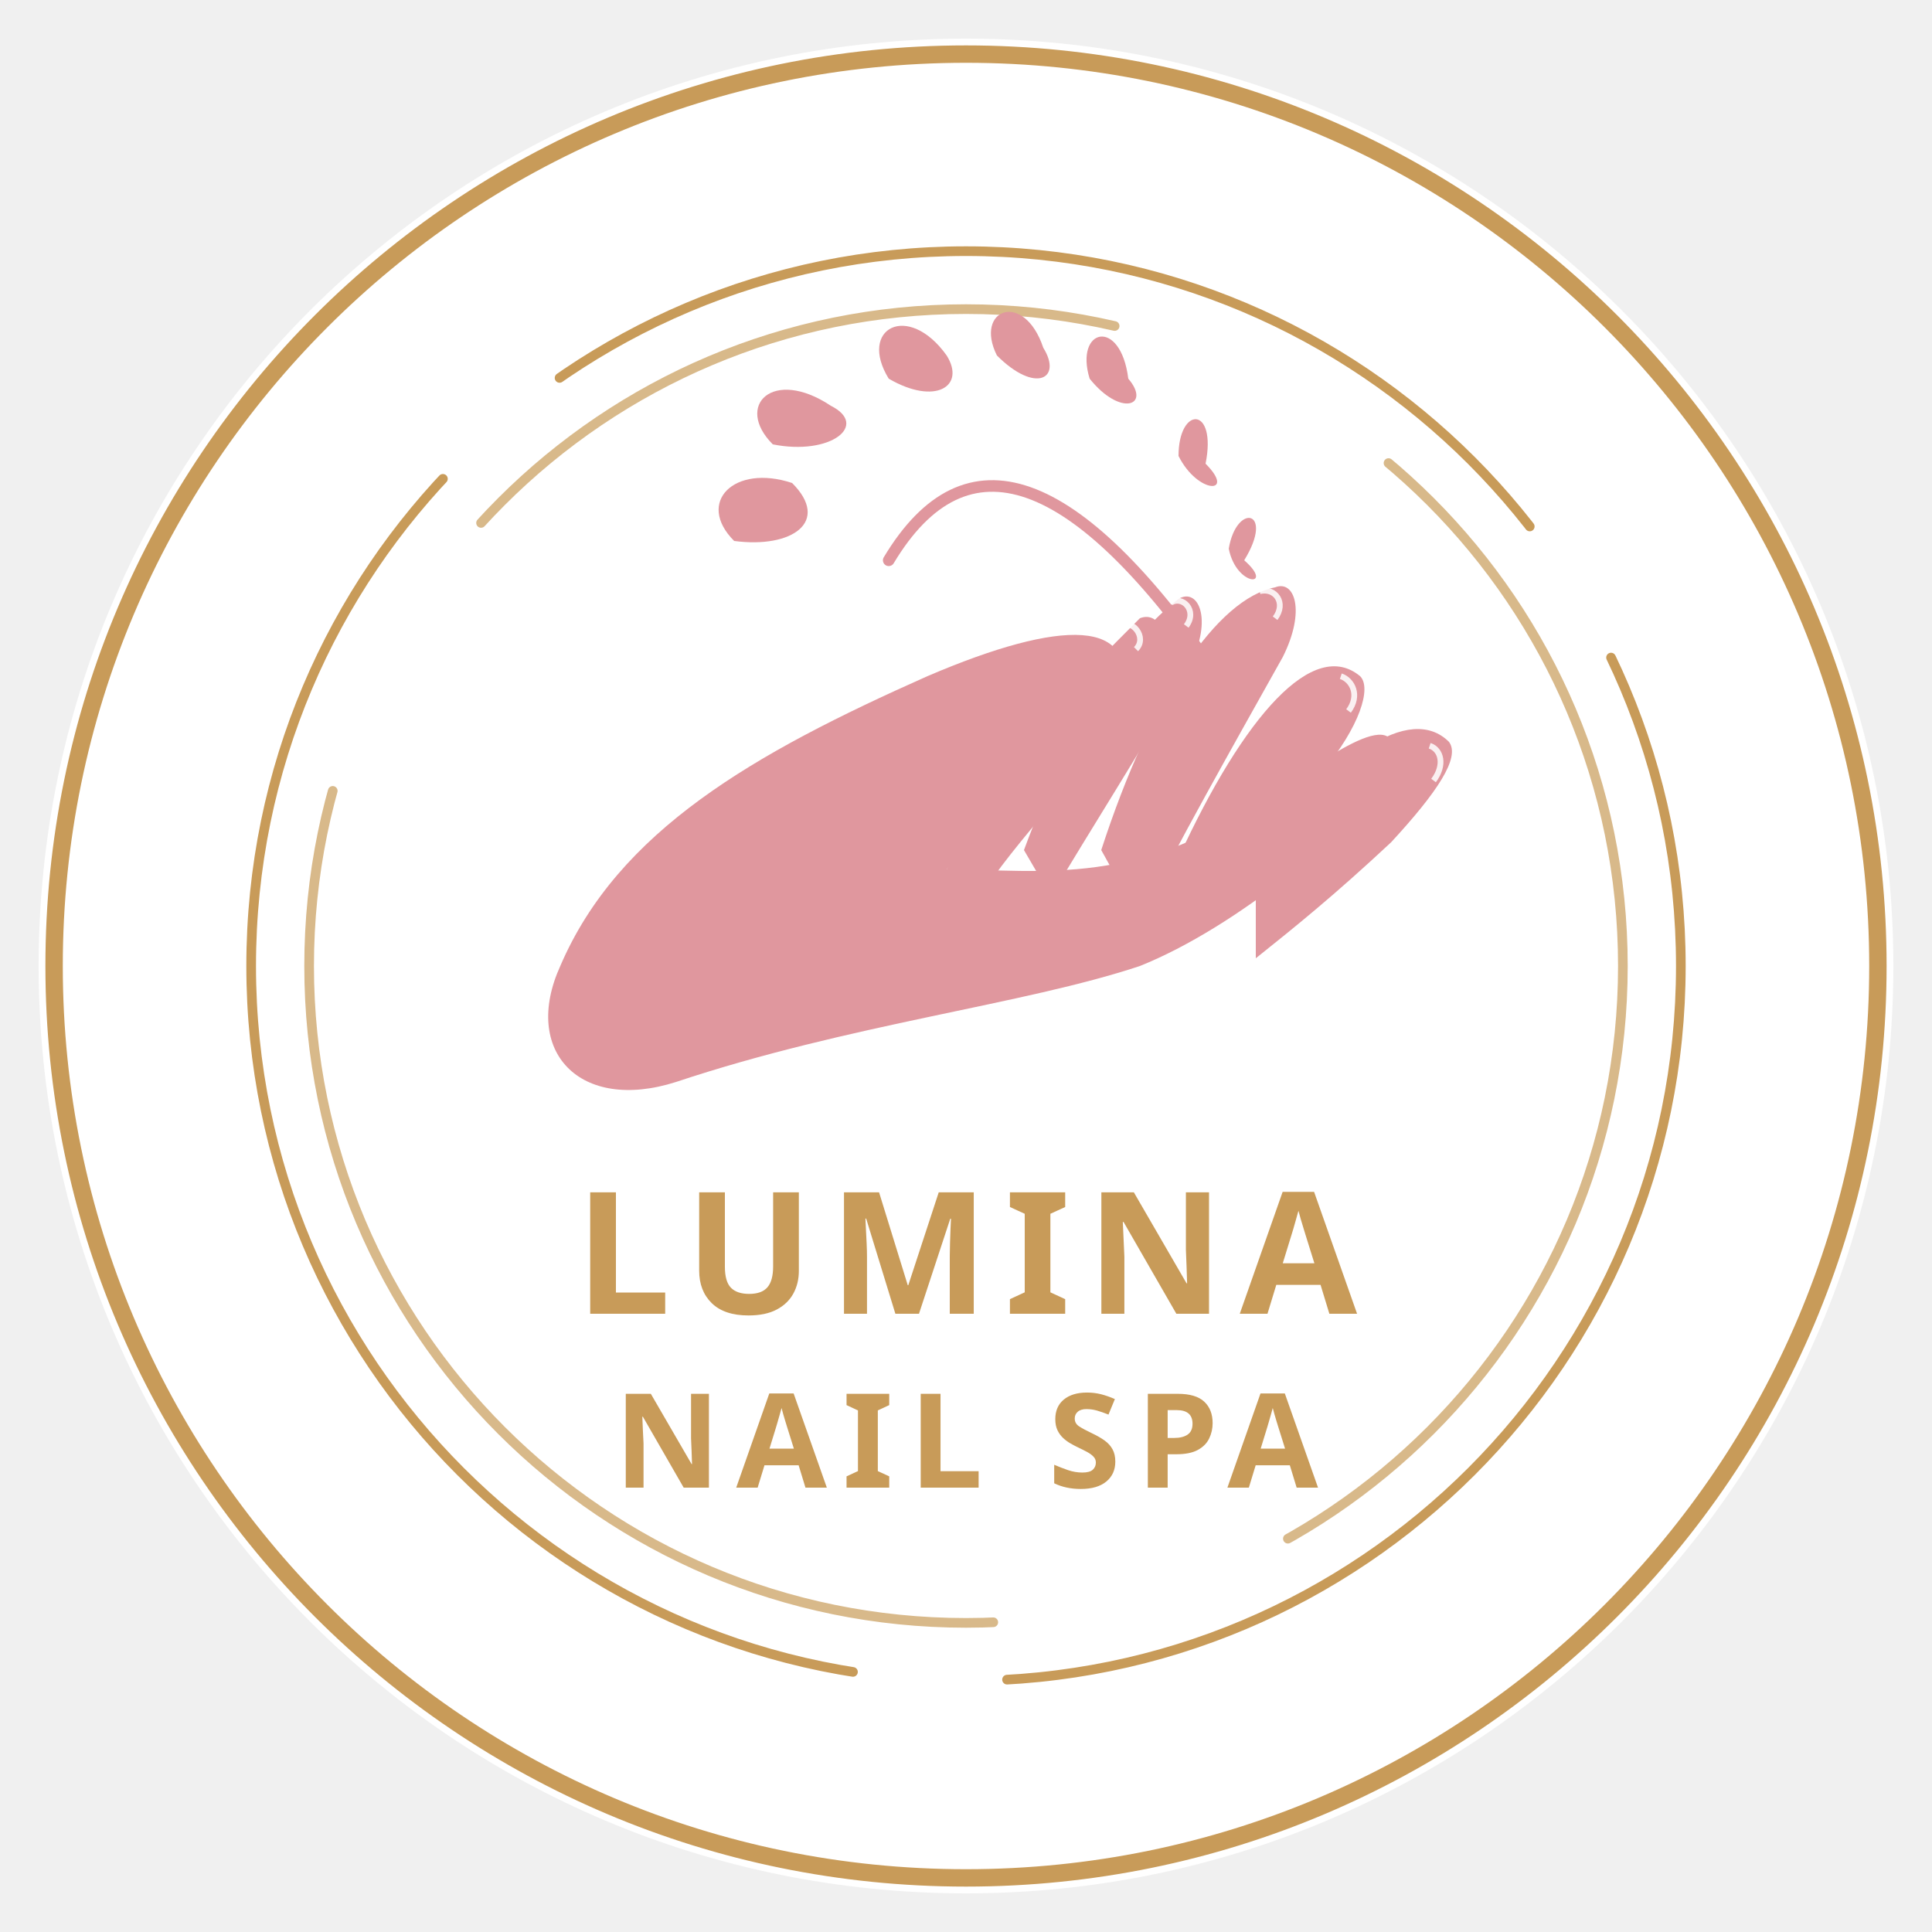
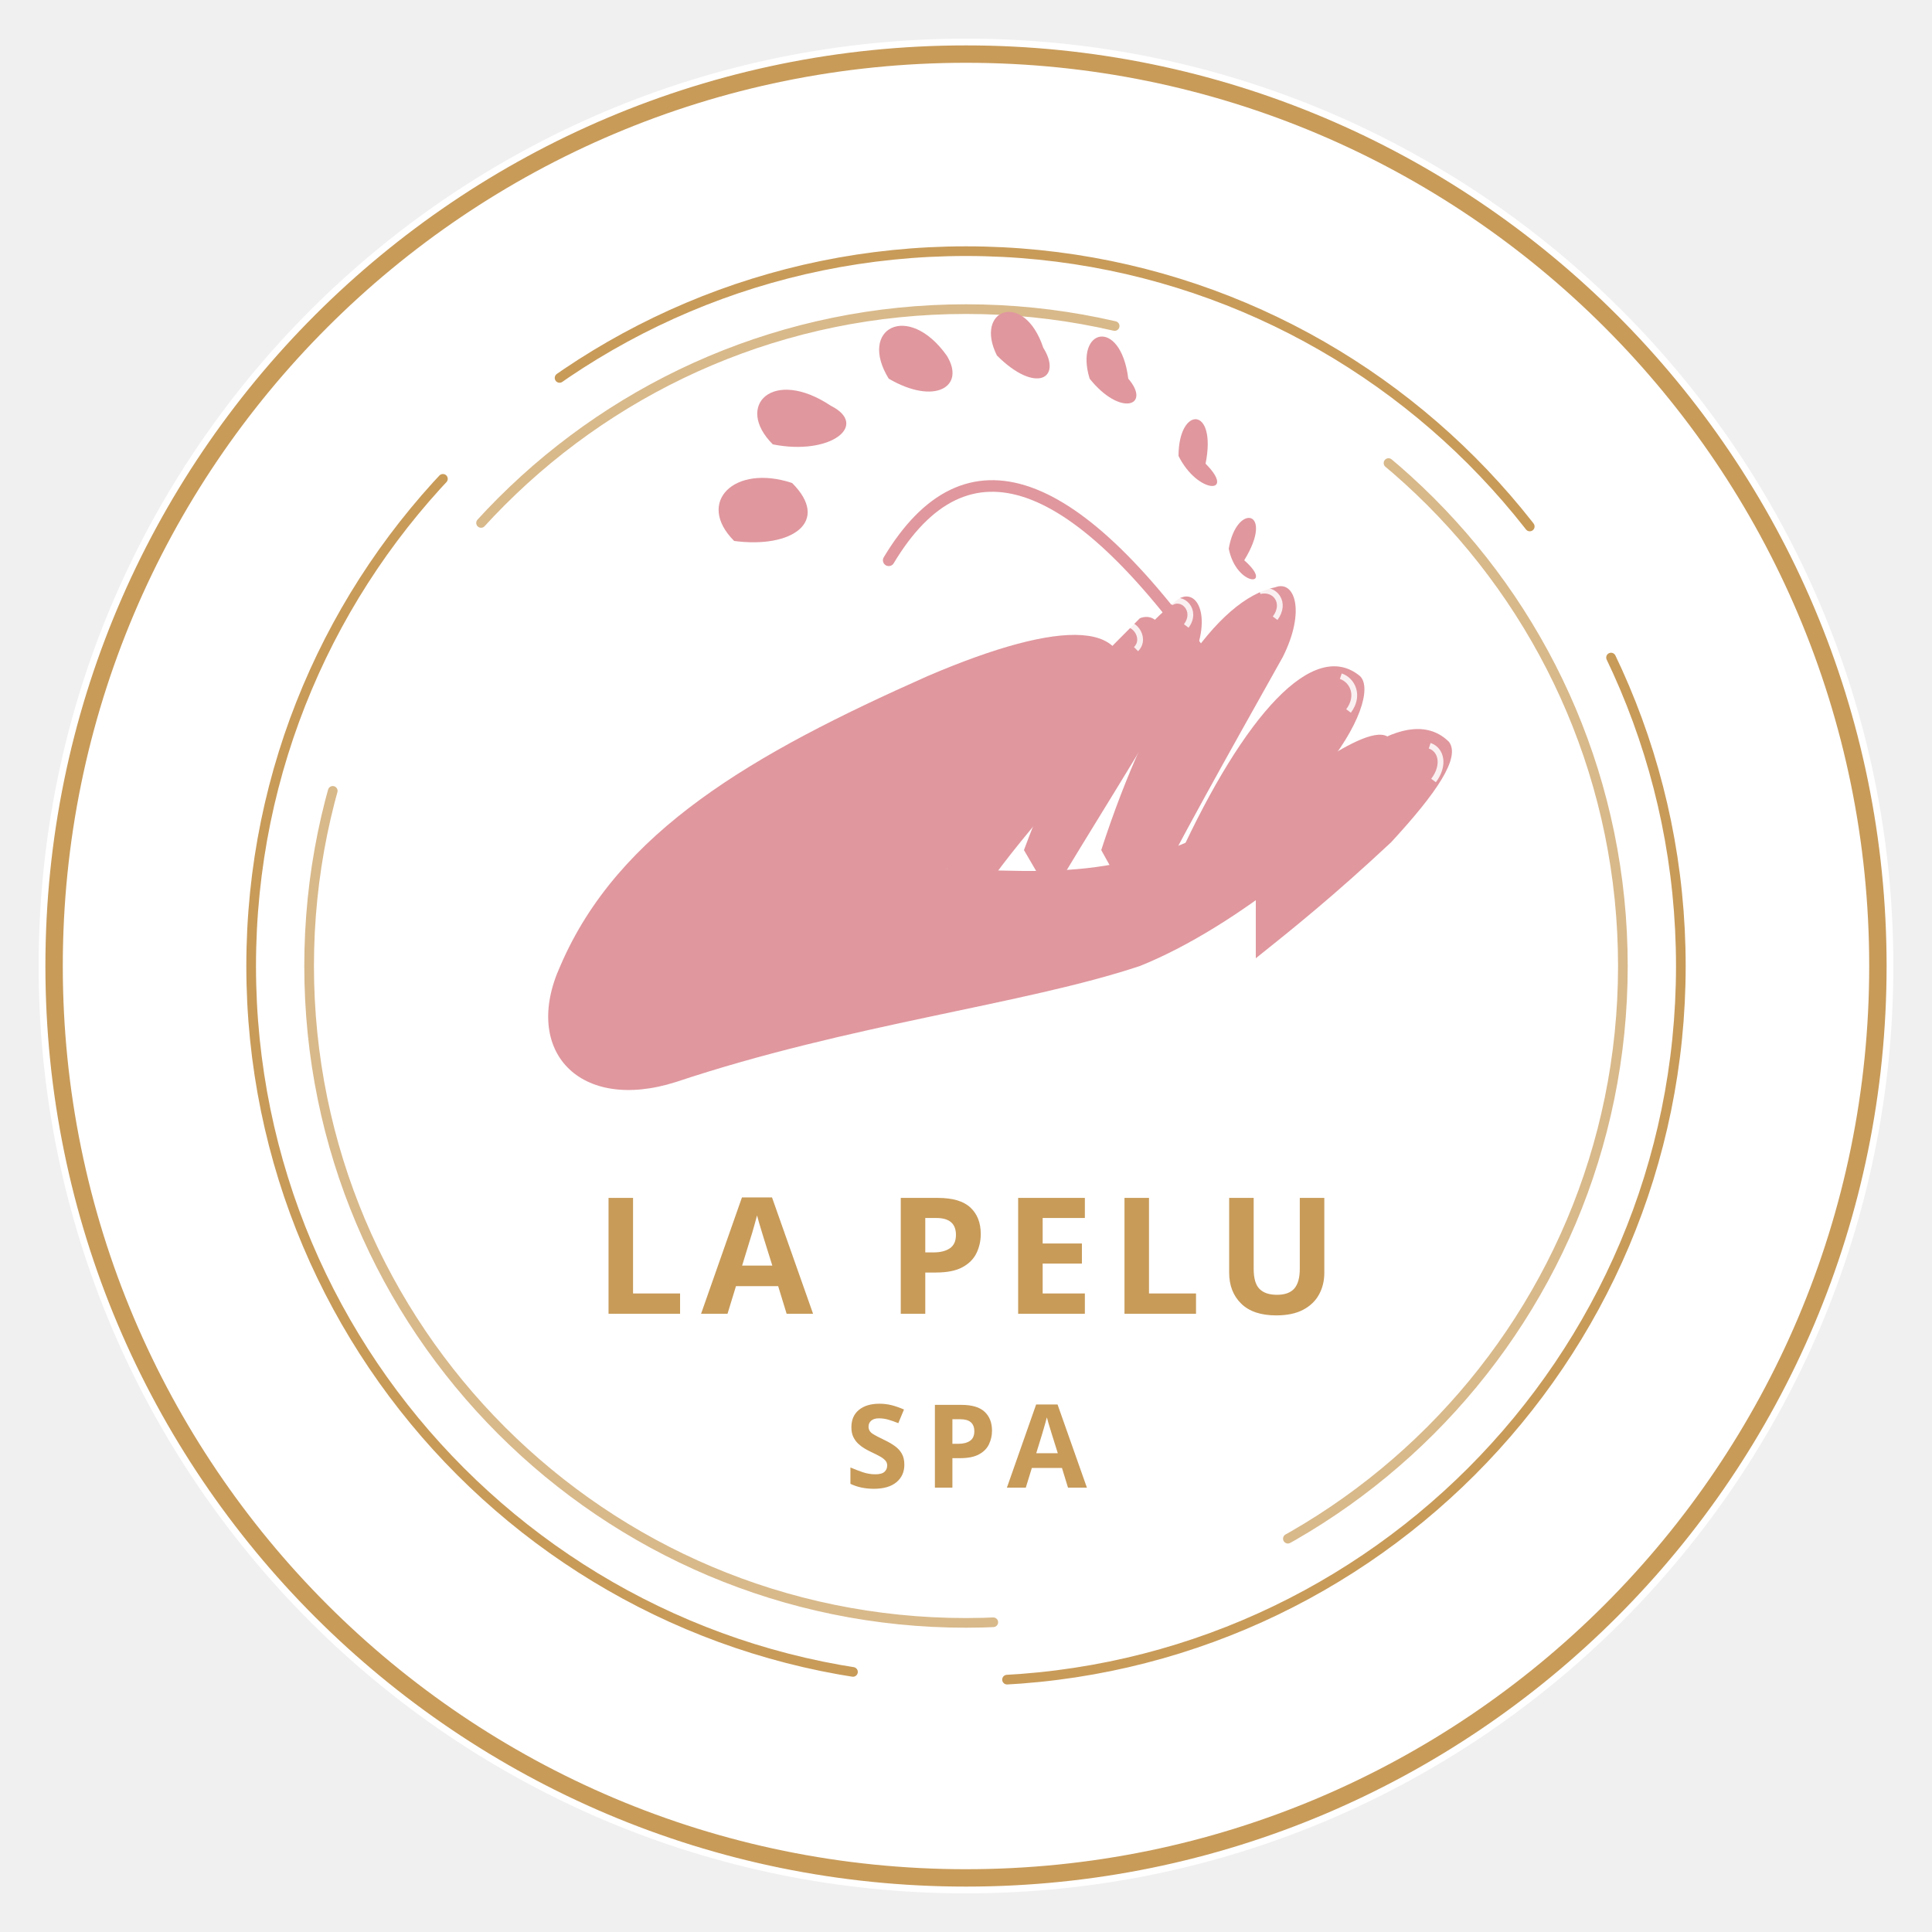
<svg xmlns="http://www.w3.org/2000/svg" viewBox="0 0 500 500" width="100%" height="100%">
  <defs>
    <style>
      .gold-stroke { stroke: #C89B59; stroke-width: 4.5; fill: none; stroke-linecap: round; stroke-linejoin: round; }
      .gold-stroke-thin { stroke: #C89B59; stroke-width: 2.5; fill: none; stroke-linecap: round; }
      .gold-text { fill: #C89B59; font-family: 'Plus Jakarta Sans', 'Nunito Sans', sans-serif; font-weight: 700; letter-spacing: 4px; text-anchor: middle; }
      .hand-pink { fill: #E0979E; }
      .botanical-pink { fill: #E0979E; }
    </style>
  </defs>
  <circle cx="250" cy="250" r="240" fill="#FFFFFF" />
  <circle cx="250" cy="250" r="236" class="gold-stroke" />
  <circle cx="250" cy="250" r="185" class="gold-stroke-thin" stroke-dasharray="280 40 400 40" />
  <circle cx="250" cy="250" r="170" class="gold-stroke-thin" opacity="0.7" stroke-dasharray="180 80 320 80" />
  <g class="botanical-pink">
    <path d="M 230 145 Q 260 95 315 175" stroke="#E0979E" stroke-width="3" fill="none" stroke-linecap="round" />
    <path d="M 205 125 C 190 120 180 130 190 140 C 205 142 215 135 205 125 Z" />
    <path d="M 215 105 C 200 95 190 105 200 115 C 215 118 225 110 215 105 Z" />
    <path d="M 245 92 C 235 78 222 85 230 98 C 242 105 250 100 245 92 Z" />
    <path d="M 270 90 C 265 75 252 80 258 92 C 268 102 275 98 270 90 Z" />
    <path d="M 292 98 C 290 82 278 85 282 98 C 290 108 298 105 292 98 Z" />
    <path d="M 312 120 C 315 105 305 105 305 118 C 310 128 320 128 312 120 Z" />
    <path d="M 322 145 C 330 132 320 130 318 142 C 320 152 330 152 322 145 Z" />
  </g>
  <g class="hand-pink">
    <path d="M 145 250 C 160 215 195 195 240 175 C 275 160 295 160 290 180 C 280 190 255 210 245 225 C 270 225 295 230 330 205 C 345 195 365 180 360 200 C 350 215 320 240 295 250 C 265 260 220 265 175 280 C 150 288 135 272 145 250 Z" />
    <path d="M 245 225 C 255 200 280 175 295 160 C 300 158 304 165 298 175 C 285 195 265 215 255 230 Z" />
    <path d="M 265 220 C 278 185 292 165 305 155 C 310 152 314 160 308 172 C 295 195 282 215 272 232 Z" />
    <path d="M 285 220 C 298 180 315 155 330 152 C 335 150 338 158 332 170 C 318 195 305 218 295 238 Z" />
    <path d="M 305 222 C 322 185 340 165 352 175 C 355 178 352 188 342 200 C 328 218 318 230 310 242 Z" />
    <path d="M 325 225 C 345 195 365 182 375 192 C 378 196 372 205 360 218 C 345 232 335 240 325 248 Z" />
  </g>
  <g stroke="#FFFFFF" stroke-width="1.5" fill="none" opacity="0.85">
    <path d="M 290 162 C 293 160 297 165 294 168" />
    <path d="M 303 156 C 306 154 310 158 307 162" />
    <path d="M 326 153 C 330 152 333 156 330 160" />
    <path d="M 347 175 C 350 176 352 180 349 184" />
    <path d="M 370 193 C 373 194 374 198 371 202" />
  </g>
-   <text x="250" y="340" class="gold-text" font-size="44">LUMINA</text>
-   <text x="250" y="385" class="gold-text" font-size="34" letter-spacing="6px">NAIL SPA</text>
+   <text x="250" y="340" class="gold-text" font-size="42" font-weight="800">LA PELU</text>
+   <text x="250" y="385" class="gold-text" font-size="30" letter-spacing="8px">SPA</text>
</svg>
